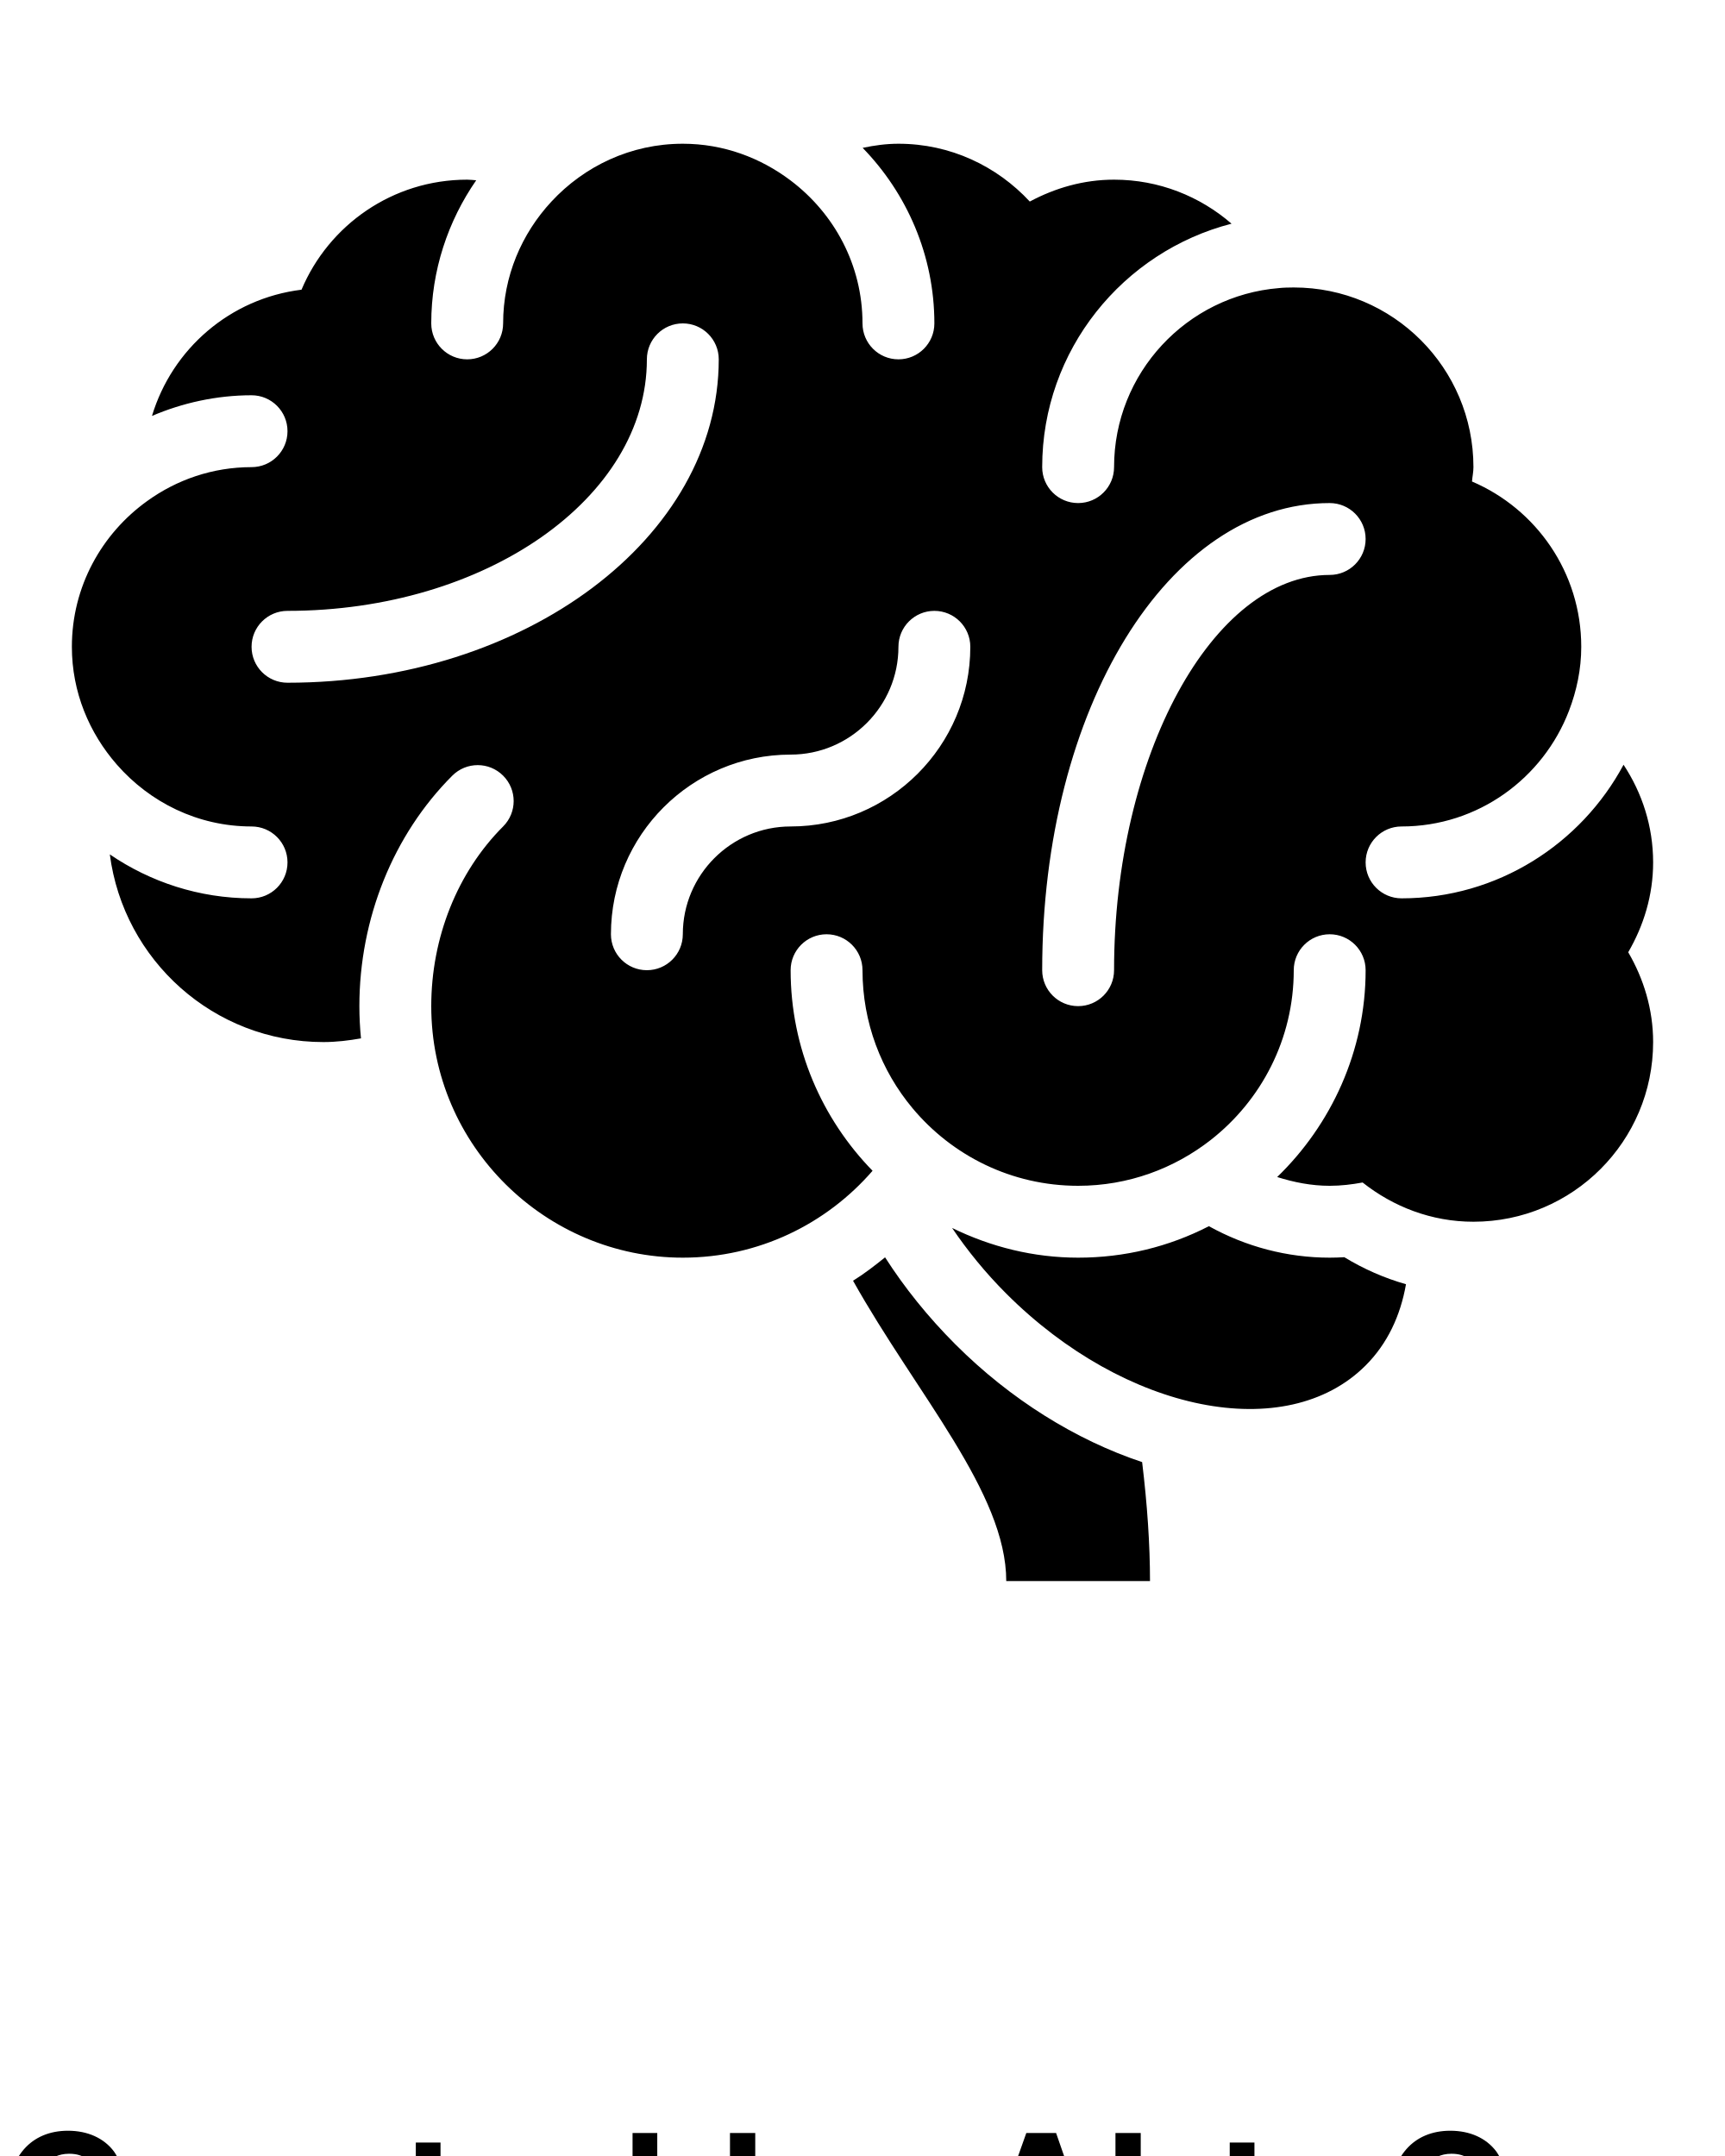
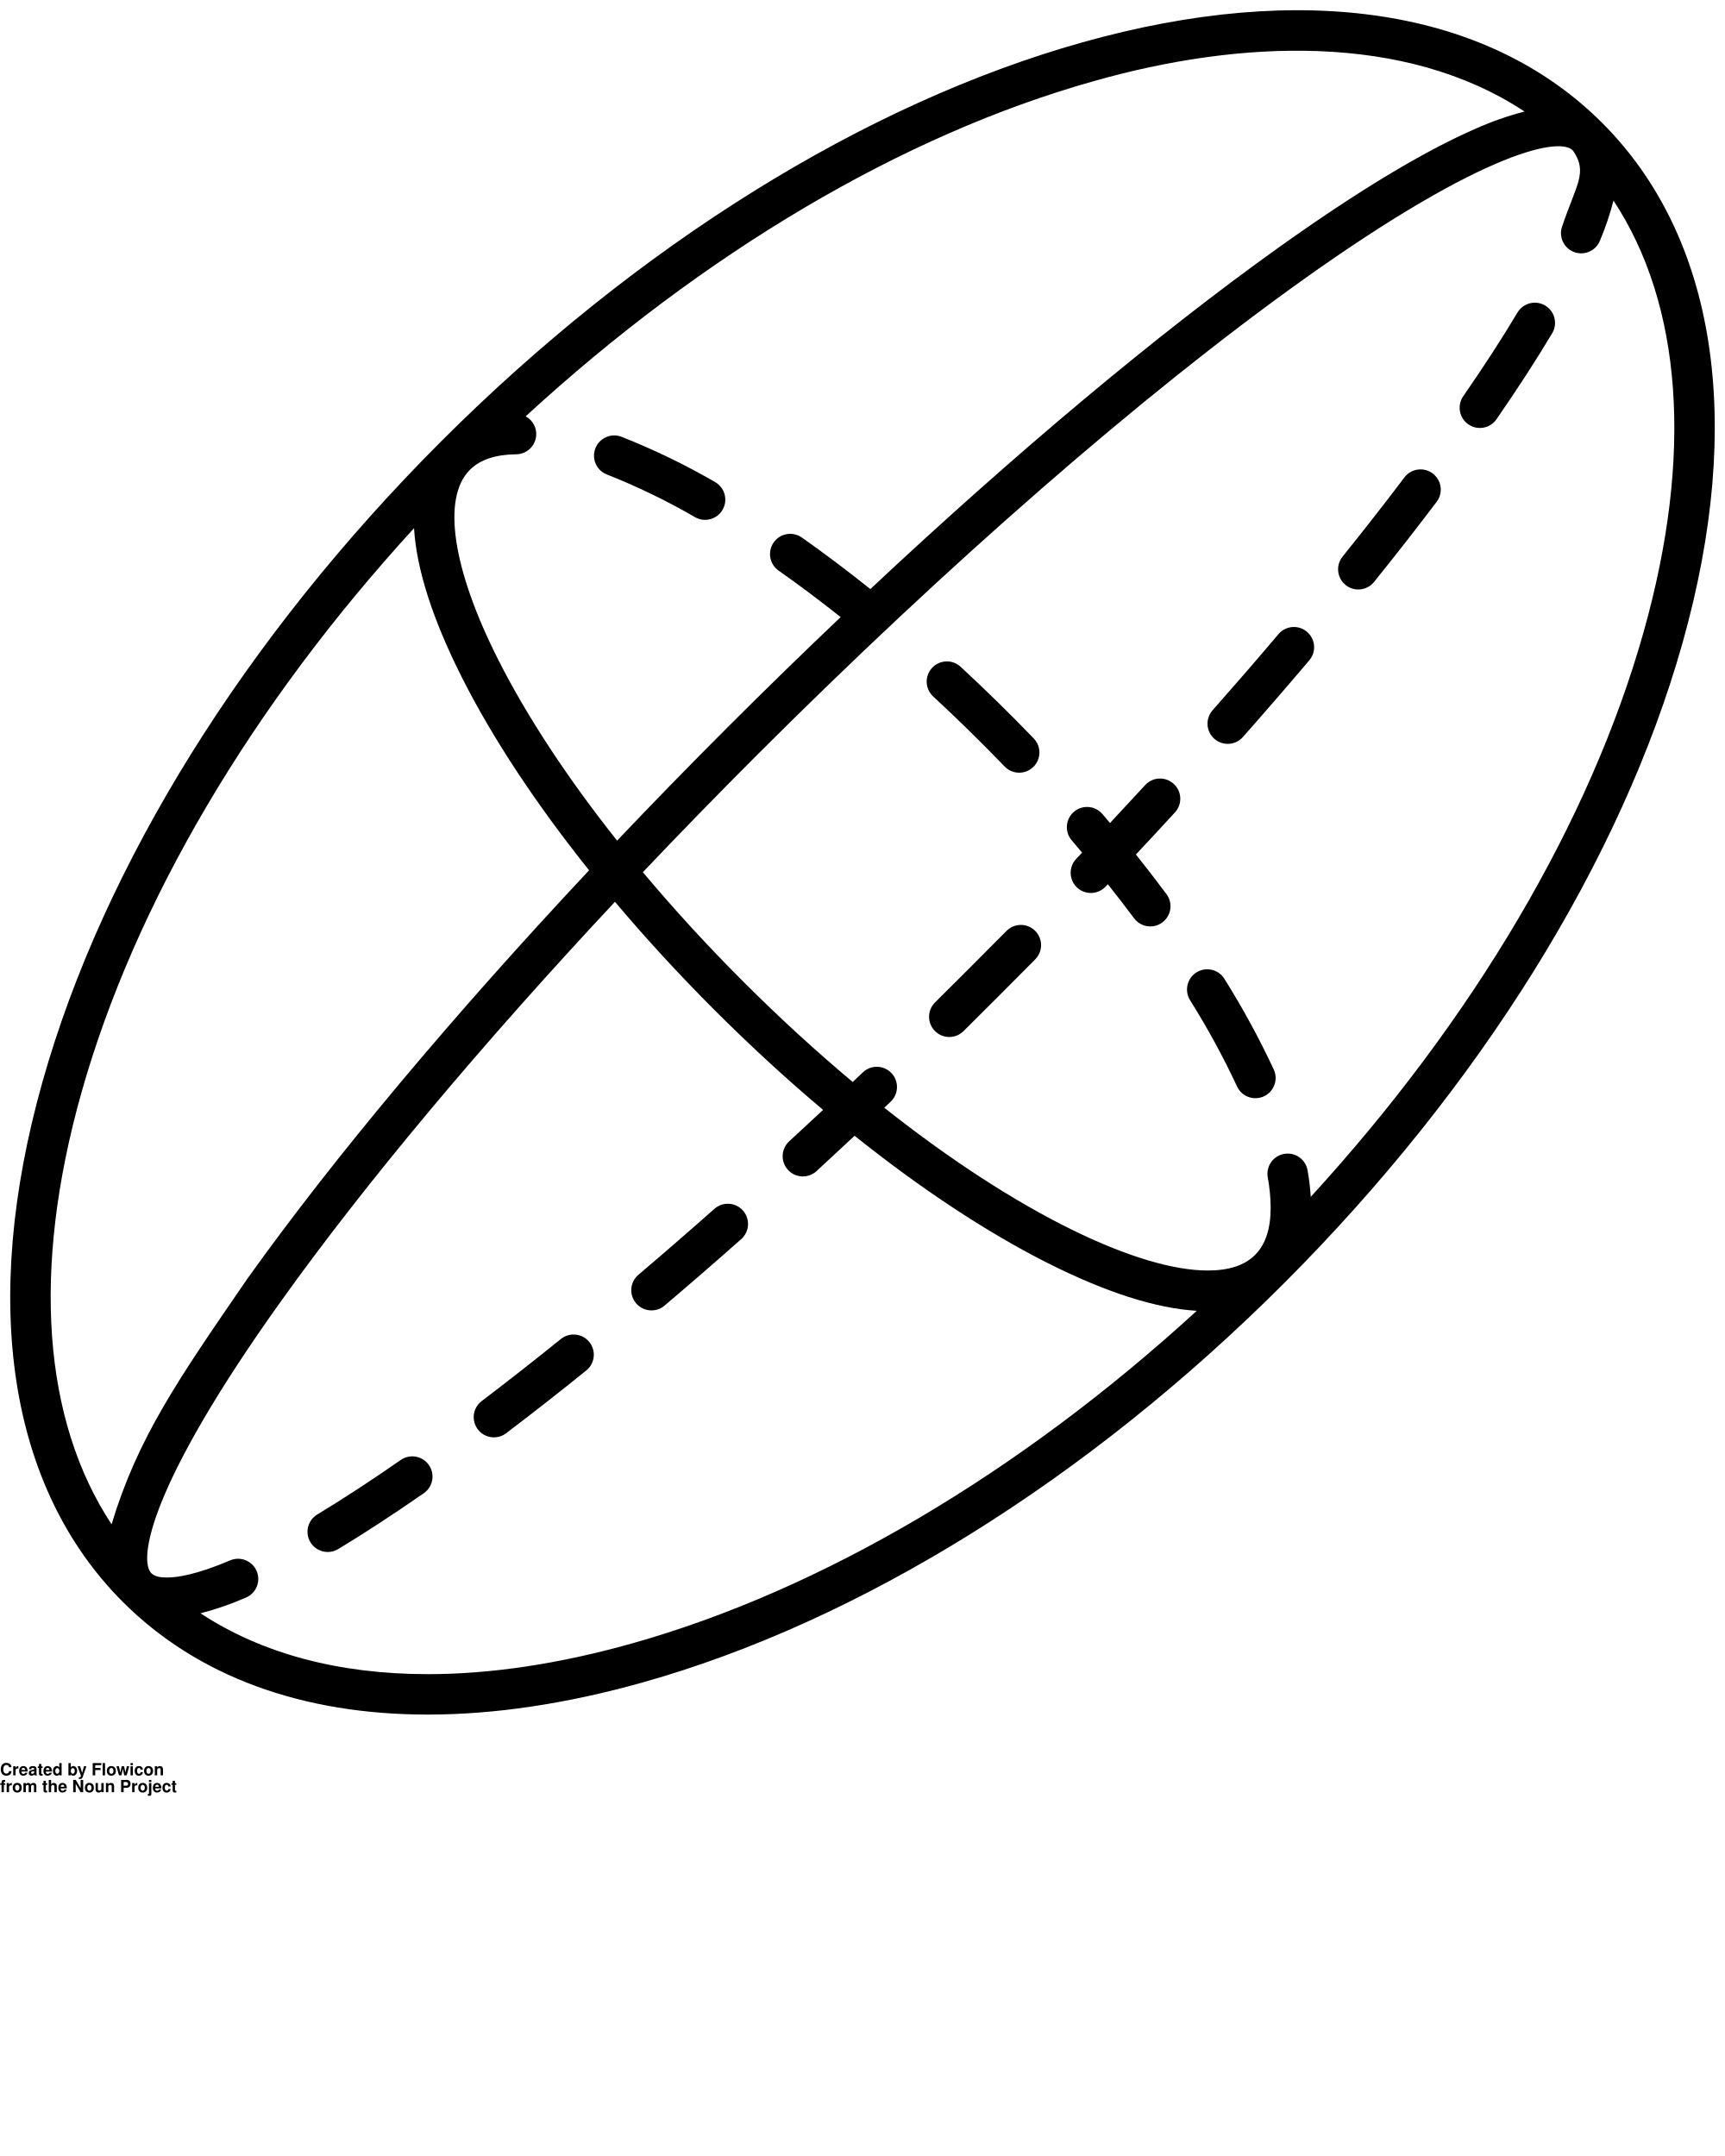
- <svg xmlns="http://www.w3.org/2000/svg" version="1.1" x="0px" y="0px" viewBox="0 0 48 60" style="enable-background:new 0 0 48 48;" xml:space="preserve">
-   <path d="M31.781,40.689C31.924,41.87,32,42.986,32,44h-4c0-2.457-2.491-5.194-4.263-8.358c0.313-0.194,0.604-0.42,0.891-0.651  c0.539,0.841,1.192,1.657,1.958,2.423C28.121,38.949,29.942,40.077,31.781,40.689z M37,35c-1.179,0-2.333-0.305-3.361-0.876  C32.52,34.7,31.284,35,30,35c-1.236,0-2.427-0.298-3.507-0.827C26.921,34.805,27.421,35.421,28,36c3.314,3.314,7.791,4.209,10,2  c0.606-0.606,0.97-1.385,1.123-2.261c-0.598-0.17-1.174-0.422-1.716-0.752C37.269,34.995,37.134,35,37,35z M45.307,26.5  C45.736,27.238,46,28.085,46,29c0,2.761-2.239,5-5,5c-1.17,0-2.233-0.419-3.084-1.092C37.618,32.963,37.314,33,37,33  c-0.513,0-0.997-0.098-1.461-0.244C37.042,31.3,38,29.252,38,27c0-0.553-0.448-1-1-1s-1,0.447-1,1c0,1.917-0.905,3.624-2.308,4.723  C32.673,32.52,31.394,33,30,33c-1.852,0-3.506-0.84-4.607-2.158C24.523,29.801,24,28.46,24,27c0-0.553-0.448-1-1-1s-1,0.447-1,1  c0,2.169,0.874,4.14,2.28,5.582C22.998,34.061,21.111,35,19,35c-3.804,0-7-3.102-7-7c0-1.906,0.729-3.729,2-5  c0.391-0.391,0.391-1.023,0-1.414s-1.023-0.391-1.414,0C10.942,23.229,10,25.567,10,28c0,0.299,0.016,0.605,0.045,0.897  C9.705,28.957,9.358,29,9,29c-3.05,0-5.562-2.277-5.944-5.223C4.179,24.544,5.541,25,7,25c0.552,0,1-0.447,1-1s-0.448-1-1-1  c-1.498,0-2.83-0.673-3.747-1.72C2.483,20.4,2,19.261,2,18c0-1.675,0.831-3.148,2.095-4.056C4.914,13.352,5.915,13,7,13  c0.552,0,1-0.447,1-1s-0.448-1-1-1c-0.975,0-1.926,0.213-2.771,0.575c0.562-1.865,2.174-3.269,4.161-3.513  C9.148,6.263,10.926,5,13,5c0.085,0,0.167,0.012,0.251,0.017C12.468,6.147,12,7.525,12,9c0,0.553,0.448,1,1,1s1-0.447,1-1  c0-1.311,0.516-2.498,1.345-3.391C16.258,4.625,17.552,4,19,4c1.131,0,2.162,0.39,3,1.023C23.209,5.936,24,7.371,24,9  c0,0.553,0.448,1,1,1s1-0.447,1-1c0-1.895-0.769-3.624-1.996-4.885C24.326,4.047,24.656,4,25,4c1.448,0,2.742,0.625,3.655,1.609  C29.357,5.233,30.148,5,31,5c1.252,0,2.392,0.465,3.269,1.225C31.249,7.002,29,9.742,29,13c0,0.553,0.448,1,1,1s1-0.447,1-1  c0-2.619,2.024-4.774,4.59-4.983C35.693,8.005,35.863,8,36,8c2.761,0,5,2.239,5,5c0,0.137-0.03,0.266-0.04,0.4  C42.747,14.163,44,15.934,44,18c0,0.629-0.129,1.225-0.341,1.78C42.939,21.658,41.129,23,39,23c-0.552,0-1,0.447-1,1s0.448,1,1,1  c2.67,0,4.997-1.515,6.177-3.718C45.692,22.064,46,22.993,46,24C46,24.915,45.736,25.762,45.307,26.5z M20,10c0-0.553-0.448-1-1-1  s-1,0.447-1,1c0,3.859-4.486,7-10,7c-0.552,0-1,0.447-1,1s0.448,1,1,1C14.617,19,20,14.963,20,10z M27,18c0-0.553-0.448-1-1-1  s-1,0.447-1,1c0,1.654-1.346,3-3,3c-2.757,0-5,2.243-5,5c0,0.553,0.448,1,1,1s1-0.447,1-1c0-1.654,1.346-3,3-3  C24.757,23,27,20.757,27,18z M38,15c0-0.553-0.448-1-1-1c-4.486,0-8,5.71-8,13c0,0.553,0.448,1,1,1s1-0.447,1-1  c0-5.963,2.748-11,6-11C37.552,16,38,15.553,38,15z" />
-   <text x="0" y="63" fill="#000000" font-size="5px" font-weight="bold" font-family="'Helvetica Neue', Helvetica, Arial-Unicode, Arial, Sans-serif">Created by AbtoCreative</text>
-   <text x="0" y="68" fill="#000000" font-size="5px" font-weight="bold" font-family="'Helvetica Neue', Helvetica, Arial-Unicode, Arial, Sans-serif">from the Noun Project</text>
+ <svg xmlns="http://www.w3.org/2000/svg" viewBox="0 0 512 640" x="0px" y="0px">
+   <g>
+     <g data-name="Outline">
+       <path d="M180.137,140.856a194.193,194.193,0,0,1,26.162,12.67A6,6,0,0,0,212.25,143.1a206.183,206.183,0,0,0-27.805-13.449,6,6,0,0,0-4.308,11.2Z" />
+       <path d="M298.155,227.5a6,6,0,1,0,8.641-8.326c-6.981-7.247-14.33-14.452-21.669-21.242a6,6,0,1,0-8.15,8.808C284.148,213.375,291.332,220.419,298.155,227.5Z" />
+       <path d="M363.422,290.57a6,6,0,0,0-10.2,6.329,237.781,237.781,0,0,1,13.986,25.681,6,6,0,0,0,10.9-5.016A249.547,249.547,0,0,0,363.422,290.57Z" />
+       <path d="M321.205,12.589C256.757,30.713,189.2,72.764,130.978,130.982S30.714,256.759,12.589,321.206c-18.465,65.655-9.984,120.463,23.88,154.326,22.143,22.144,53.238,33.434,90.471,33.432,19.705,0,41.133-3.163,63.855-9.553C255.243,481.286,322.8,439.241,381.02,381.02S481.286,255.242,499.411,190.794c18.466-65.656,9.982-120.463-23.879-154.326S386.861-5.873,321.205,12.589ZM139.463,139.467h0c3-3,7.629-4.553,13.753-4.613a5.995,5.995,0,0,0,2.805-11.264c52.793-48.545,111.918-83.555,168.431-99.448,43.47-12.391,92.551-14.5,128.047,8.97a92.12,92.12,0,0,0-14.472,5.07c-15.494,6.744-35.216,18.644-58.621,35.369-35.987,25.718-77.879,60.825-121.079,101.312-6.8-5.433-13.619-10.578-20.326-15.3a6,6,0,0,0-6.906,9.815c6.076,4.275,12.252,8.908,18.422,13.8q-16.735,15.9-33.591,32.75-16.827,16.826-32.768,33.61c-14.64-18.455-26.678-36.712-35.233-53.623C134.274,168.924,131.111,147.823,139.463,139.467ZM33.116,452.482c-20.43-31-23.716-75.612-8.975-128.027,15.816-56.241,50.57-115.065,98.749-167.663.73,12.142,5.513,27.11,14.329,44.538,9.114,18.018,21.986,37.452,37.627,57.016-40.48,43.194-75.582,85.08-101.3,121.062C52.743,409.655,40.9,426.756,33.116,452.482Zm154.43,35.377c-21.664,6.093-41.989,9.109-60.579,9.108-26.382,0-49.257-6.083-67.445-18.063a90.48,90.48,0,0,0,13.537-4.693,6,6,0,0,0-4.709-11.037c-9.9,4.223-15.678,5.11-18.783,5.11-2.171-.052-3.538-.265-4.614-1.238-3.89-3.89-.879-25.754,38.36-80.661,25.194-35.254,59.551-76.291,99.213-118.687,9.122,10.821,19.04,21.619,29.6,32.177s21.352,20.473,32.171,29.594q-5.047,4.719-10.06,9.334a6,6,0,0,0,8.125,8.831q5.612-5.163,11.289-10.483c19.565,15.643,39,28.515,57.02,37.63,17.431,8.818,32.4,13.6,44.541,14.326C302.612,437.287,243.787,472.043,187.546,487.859ZM487.859,187.545c-15.823,56.266-50.6,115.119-98.815,167.735a67.255,67.255,0,0,0-.948-7.9,6,6,0,0,0-11.813,2.114,51.141,51.141,0,0,1,.865,8.918c.016,12.642-6.124,18.733-18.668,18.733-20.391,0-55.979-16.6-96.013-48.319q.936-.89,1.875-1.779a6,6,0,1,0-8.278-8.687q-1.482,1.413-2.973,2.82c-10.645-8.915-21.534-18.845-32.482-29.793-10.67-10.671-20.661-21.576-29.8-32.48q16.3-17.178,33.6-34.5c57.28-57.28,114.8-107.39,161.974-141.1,54.877-39.218,77.593-42.947,80.655-38.365,4.21,6.3.836,9.808-3.271,21.979a6,6,0,0,0,11.1,4.562,87.309,87.309,0,0,0,4.037-11.939C499.316,90.549,502.6,135.148,487.859,187.545Z" />
+       <path d="M458.632,90.7a6,6,0,0,0-8.228,2.076c-4.56,7.638-9.975,16-16.1,24.852a6,6,0,0,0,9.871,6.824c6.271-9.071,11.832-17.658,16.528-25.525A6,6,0,0,0,458.632,90.7Z" />
+       <path d="M387.921,187.542a6,6,0,0,0-8.456.7c-6.265,7.4-12.844,15-19.556,22.6a6,6,0,1,0,8.992,7.947c6.767-7.658,13.4-15.325,19.722-22.787A6,6,0,0,0,387.921,187.542Z" />
+       <path d="M118.942,433.391c-8.825,6.137-17.171,11.585-24.8,16.191a6,6,0,0,0,6.2,10.274c7.854-4.739,16.419-10.329,25.456-16.613a6,6,0,1,0-6.852-9.852Z" />
+       <path d="M339.9,233.046q-5.144,5.6-10.44,11.265c-.749-.889-1.486-1.781-2.244-2.668a6,6,0,1,0-9.121,7.8c1.041,1.217,2.057,2.441,3.081,3.663-.565.595-1.129,1.194-1.694,1.789a6,6,0,1,0,8.695,8.269l.645-.681c2.669,3.366,5.271,6.731,7.759,10.073a6,6,0,1,0,9.625-7.166q-4.349-5.841-9.059-11.734c3.911-4.174,7.79-8.351,11.593-12.492a6,6,0,0,0-8.84-8.117Z" />
+       <path d="M298.687,276.394c-3.681,3.744-17.8,17.868-21.14,21.157a6,6,0,1,0,8.42,8.551c3.362-3.311,17.572-17.527,21.276-21.295a6,6,0,1,0-8.556-8.413Z" />
+       <path d="M425.246,140.546a6,6,0,0,0-8.4,1.172c-5.708,7.558-11.885,15.467-18.357,23.507a6,6,0,0,0,9.348,7.525c6.549-8.136,12.8-16.143,18.585-23.8A6,6,0,0,0,425.246,140.546Z" />
+       <path d="M212.049,358.838c-7.576,6.711-15.17,13.3-22.572,19.582a6,6,0,0,0,7.765,9.149c7.466-6.338,15.125-12.982,22.764-19.748a6,6,0,1,0-7.957-8.983Z" />
+       <path d="M166.481,397.472c-8.031,6.484-15.93,12.674-23.479,18.4a6,6,0,1,0,7.25,9.562c7.645-5.8,15.642-12.062,23.768-18.622a6,6,0,0,0-7.539-9.337Z" />
+     </g>
+   </g>
+   <text x="0" y="527" fill="#000000" font-size="5px" font-weight="bold" font-family="'Helvetica Neue', Helvetica, Arial-Unicode, Arial, Sans-serif">Created by Flowicon</text>
+   <text x="0" y="532" fill="#000000" font-size="5px" font-weight="bold" font-family="'Helvetica Neue', Helvetica, Arial-Unicode, Arial, Sans-serif">from the Noun Project</text>
</svg>
